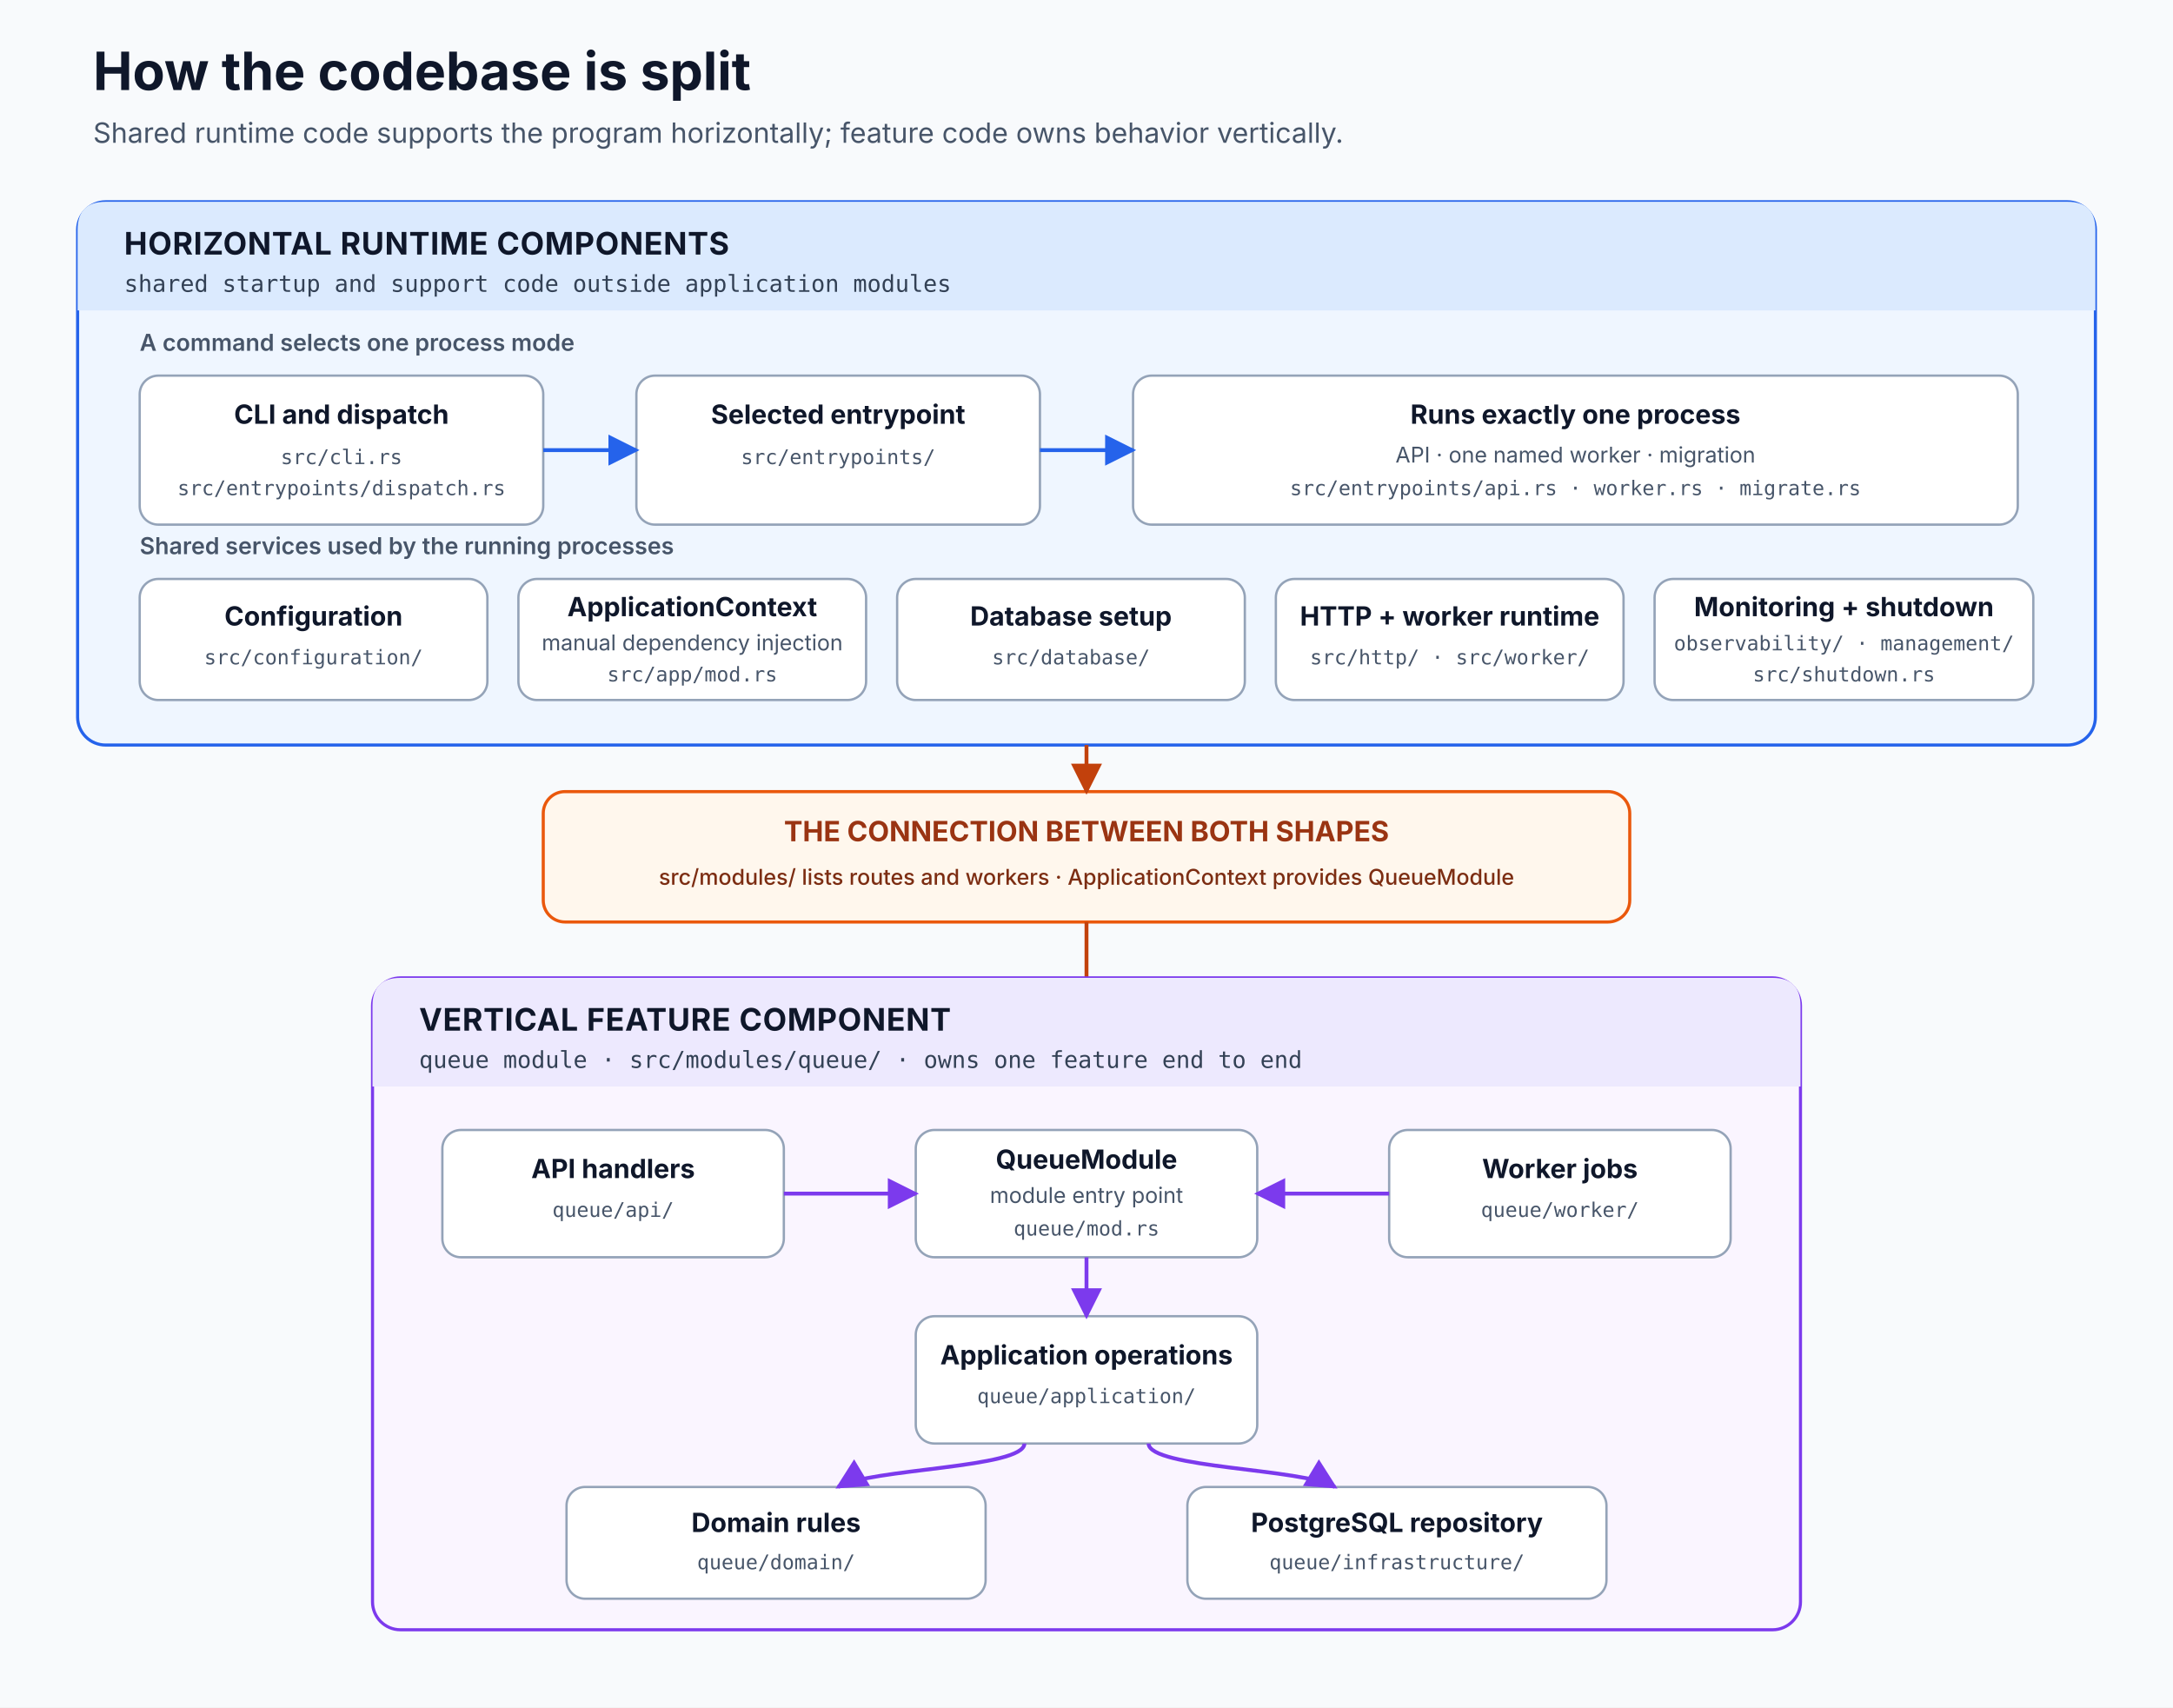
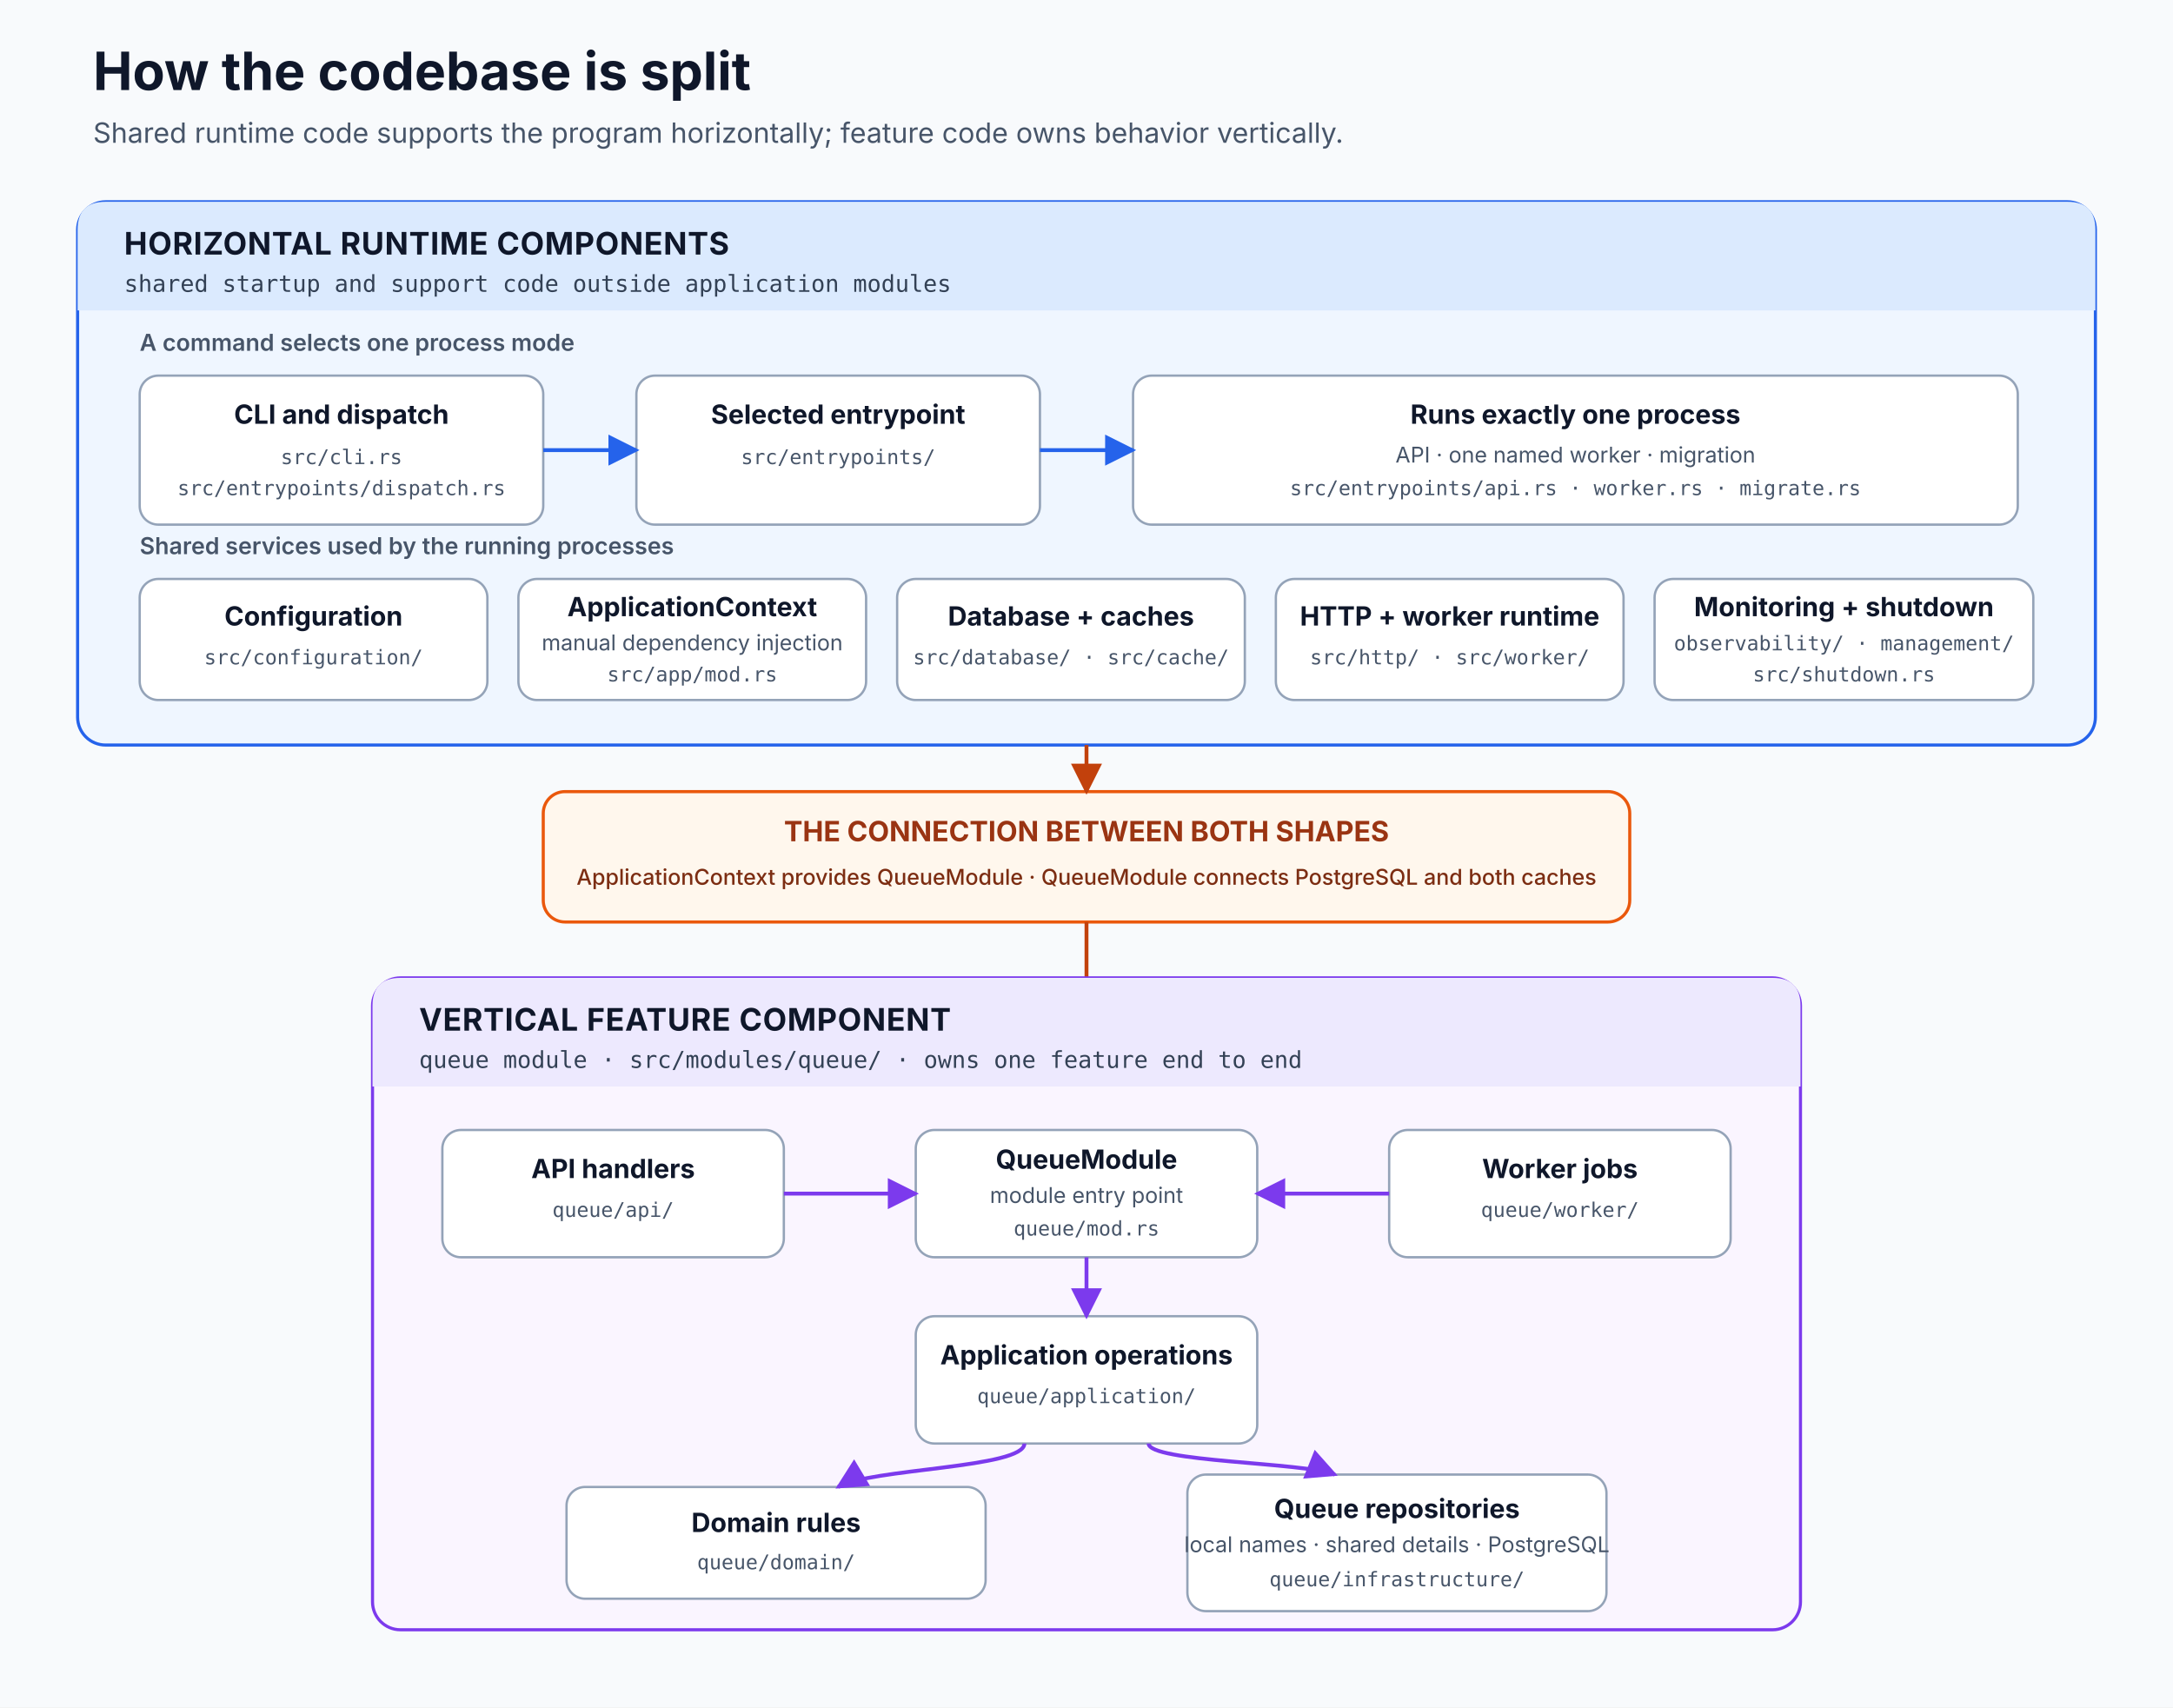
<svg xmlns="http://www.w3.org/2000/svg" viewBox="0 0 1400 1100" role="img" aria-labelledby="title description">
  <defs>
    <marker id="runtime-arrowhead" viewBox="0 0 10 10" refX="9" refY="5" markerWidth="8" markerHeight="8" orient="auto-start-reverse">
      <path d="M 0 0 L 10 5 L 0 10 z" fill="#2563eb" />
    </marker>
    <marker id="connection-arrowhead" viewBox="0 0 10 10" refX="9" refY="5" markerWidth="8" markerHeight="8" orient="auto-start-reverse">
      <path d="M 0 0 L 10 5 L 0 10 z" fill="#c2410c" />
    </marker>
    <marker id="feature-arrowhead" viewBox="0 0 10 10" refX="9" refY="5" markerWidth="8" markerHeight="8" orient="auto-start-reverse">
      <path d="M 0 0 L 10 5 L 0 10 z" fill="#7c3aed" />
    </marker>
    <style>
      .page-title {
        fill: #0f172a;
        font: 700 34px -apple-system, BlinkMacSystemFont, "Segoe UI", sans-serif;
      }
      .page-subtitle {
        fill: #475569;
        font: 400 18px -apple-system, BlinkMacSystemFont, "Segoe UI", sans-serif;
      }
      .panel-title {
        fill: #0f172a;
        font: 700 20px -apple-system, BlinkMacSystemFont, "Segoe UI", sans-serif;
        letter-spacing: 0.4px;
      }
      .panel-path {
        fill: #334155;
        font: 500 15px ui-monospace, SFMono-Regular, Menlo, Consolas, monospace;
      }
      .section-label {
        fill: #475569;
        font: 600 15px -apple-system, BlinkMacSystemFont, "Segoe UI", sans-serif;
      }
      .box-title {
        fill: #0f172a;
        font: 650 17px -apple-system, BlinkMacSystemFont, "Segoe UI", sans-serif;
      }
      .box-path {
        fill: #475569;
        font: 500 13px ui-monospace, SFMono-Regular, Menlo, Consolas, monospace;
      }
      .box-note {
        fill: #475569;
        font: 400 14px -apple-system, BlinkMacSystemFont, "Segoe UI", sans-serif;
      }
      .bridge-title {
        fill: #9a3412;
        font: 700 18px -apple-system, BlinkMacSystemFont, "Segoe UI", sans-serif;
      }
      .bridge-note {
        fill: #7c2d12;
        font: 500 14px -apple-system, BlinkMacSystemFont, "Segoe UI", sans-serif;
      }
      .box {
        fill: #ffffff;
        stroke: #94a3b8;
        stroke-width: 1.5;
      }
      .runtime-arrow {
        fill: none;
        stroke: #2563eb;
        stroke-width: 2.5;
        marker-end: url(#runtime-arrowhead);
      }
      .connection-arrow {
        fill: none;
        stroke: #c2410c;
        stroke-width: 2.5;
        marker-end: url(#connection-arrowhead);
      }
      .feature-arrow {
        fill: none;
        stroke: #7c3aed;
        stroke-width: 2.5;
        marker-end: url(#feature-arrowhead);
      }
    </style>
  </defs>
  <rect width="1400" height="1100" fill="#f8fafc" />
  <text class="page-title" x="60" y="58">How the codebase is split</text>
  <text class="page-subtitle" x="60" y="92">
    Shared runtime code supports the program horizontally; feature code owns behavior vertically.
  </text>
  <rect x="50" y="130" width="1300" height="350" rx="18" fill="#eff6ff" stroke="#2563eb" stroke-width="2" />
  <path d="M 68 130 H 1332 Q 1350 130 1350 148 V 200 H 50 V 148 Q 50 130 68 130 Z" fill="#dbeafe" />
  <text class="panel-title" x="80" y="164">HORIZONTAL RUNTIME COMPONENTS</text>
  <text class="panel-path" x="80" y="188">shared startup and support code outside application modules</text>
  <text class="section-label" x="90" y="226">A command selects one process mode</text>
  <rect class="box" x="90" y="242" width="260" height="96" rx="12" />
  <text class="box-title" x="220" y="273" text-anchor="middle">CLI and dispatch</text>
  <text class="box-path" x="220" y="299" text-anchor="middle">src/cli.rs</text>
  <text class="box-path" x="220" y="319" text-anchor="middle">src/entrypoints/dispatch.rs</text>
  <rect class="box" x="410" y="242" width="260" height="96" rx="12" />
  <text class="box-title" x="540" y="273" text-anchor="middle">Selected entrypoint</text>
  <text class="box-path" x="540" y="299" text-anchor="middle">src/entrypoints/</text>
  <rect class="box" x="730" y="242" width="570" height="96" rx="12" />
  <text class="box-title" x="1015" y="273" text-anchor="middle">Runs exactly one process</text>
  <text class="box-note" x="1015" y="298" text-anchor="middle">API · one named worker · migration</text>
  <text class="box-path" x="1015" y="319" text-anchor="middle">src/entrypoints/api.rs · worker.rs · migrate.rs</text>
  <path class="runtime-arrow" d="M 350 290 H 410" />
  <path class="runtime-arrow" d="M 670 290 H 730" />
  <text class="section-label" x="90" y="357">Shared services used by the running processes</text>
  <rect class="box" x="90" y="373" width="224" height="78" rx="12" />
  <text class="box-title" x="202" y="403" text-anchor="middle">Configuration</text>
  <text class="box-path" x="202" y="428" text-anchor="middle">src/configuration/</text>
  <rect class="box" x="334" y="373" width="224" height="78" rx="12" />
  <text class="box-title" x="446" y="397" text-anchor="middle">ApplicationContext</text>
  <text class="box-note" x="446" y="419" text-anchor="middle">manual dependency injection</text>
  <text class="box-path" x="446" y="439" text-anchor="middle">src/app/mod.rs</text>
  <rect class="box" x="578" y="373" width="224" height="78" rx="12" />
-   <text class="box-title" x="690" y="403" text-anchor="middle">Database setup</text>
-   <text class="box-path" x="690" y="428" text-anchor="middle">src/database/</text>
+   <text class="box-title" x="690" y="403" text-anchor="middle">Database + caches</text>
+   <text class="box-path" x="690" y="428" text-anchor="middle">src/database/ · src/cache/</text>
  <rect class="box" x="822" y="373" width="224" height="78" rx="12" />
  <text class="box-title" x="934" y="403" text-anchor="middle">HTTP + worker runtime</text>
  <text class="box-path" x="934" y="428" text-anchor="middle">src/http/ · src/worker/</text>
  <rect class="box" x="1066" y="373" width="244" height="78" rx="12" />
  <text class="box-title" x="1188" y="397" text-anchor="middle">Monitoring + shutdown</text>
  <text class="box-path" x="1188" y="419" text-anchor="middle">observability/ · management/</text>
  <text class="box-path" x="1188" y="439" text-anchor="middle">src/shutdown.rs</text>
  <rect x="350" y="510" width="700" height="84" rx="14" fill="#fff7ed" stroke="#ea580c" stroke-width="2" />
  <text class="bridge-title" x="700" y="542" text-anchor="middle">THE CONNECTION BETWEEN BOTH SHAPES</text>
  <text class="bridge-note" x="700" y="570" text-anchor="middle">
-     src/modules/ lists routes and workers · ApplicationContext provides QueueModule
+     ApplicationContext provides QueueModule · QueueModule connects PostgreSQL and both caches
  </text>
  <path class="connection-arrow" d="M 700 480 V 510" />
  <path class="connection-arrow" d="M 700 594 V 708" />
  <rect x="240" y="630" width="920" height="420" rx="18" fill="#faf5ff" stroke="#7c3aed" stroke-width="2" />
  <path d="M 258 630 H 1142 Q 1160 630 1160 648 V 700 H 240 V 648 Q 240 630 258 630 Z" fill="#ede9fe" />
  <text class="panel-title" x="270" y="664">VERTICAL FEATURE COMPONENT</text>
  <text class="panel-path" x="270" y="688">queue module · src/modules/queue/ · owns one feature end to end</text>
  <rect class="box" x="285" y="728" width="220" height="82" rx="12" />
  <text class="box-title" x="395" y="759" text-anchor="middle">API handlers</text>
  <text class="box-path" x="395" y="784" text-anchor="middle">queue/api/</text>
  <rect class="box" x="590" y="728" width="220" height="82" rx="12" />
  <text class="box-title" x="700" y="753" text-anchor="middle">QueueModule</text>
  <text class="box-note" x="700" y="775" text-anchor="middle">module entry point</text>
  <text class="box-path" x="700" y="796" text-anchor="middle">queue/mod.rs</text>
  <rect class="box" x="895" y="728" width="220" height="82" rx="12" />
  <text class="box-title" x="1005" y="759" text-anchor="middle">Worker jobs</text>
  <text class="box-path" x="1005" y="784" text-anchor="middle">queue/worker/</text>
  <rect class="box" x="590" y="848" width="220" height="82" rx="12" />
  <text class="box-title" x="700" y="879" text-anchor="middle">Application operations</text>
  <text class="box-path" x="700" y="904" text-anchor="middle">queue/application/</text>
  <rect class="box" x="365" y="958" width="270" height="72" rx="12" />
  <text class="box-title" x="500" y="987" text-anchor="middle">Domain rules</text>
  <text class="box-path" x="500" y="1011" text-anchor="middle">queue/domain/</text>
-   <rect class="box" x="765" y="958" width="270" height="72" rx="12" />
-   <text class="box-title" x="900" y="987" text-anchor="middle">PostgreSQL repository</text>
-   <text class="box-path" x="900" y="1011" text-anchor="middle">queue/infrastructure/</text>
+   <rect class="box" x="765" y="950" width="270" height="88" rx="12" />
+   <text class="box-title" x="900" y="978" text-anchor="middle">Queue repositories</text>
+   <text class="box-note" x="900" y="1000" text-anchor="middle">local names · shared details · PostgreSQL</text>
+   <text class="box-path" x="900" y="1022" text-anchor="middle">queue/infrastructure/</text>
  <path class="feature-arrow" d="M 505 769 H 590" />
  <path class="feature-arrow" d="M 895 769 H 810" />
  <path class="feature-arrow" d="M 700 810 V 848" />
  <path class="feature-arrow" d="M 660 930 C 660 946 560 946 540 958" />
-   <path class="feature-arrow" d="M 740 930 C 740 946 840 946 860 958" />
+   <path class="feature-arrow" d="M 740 930 C 740 942 840 942 860 950" />
</svg>
